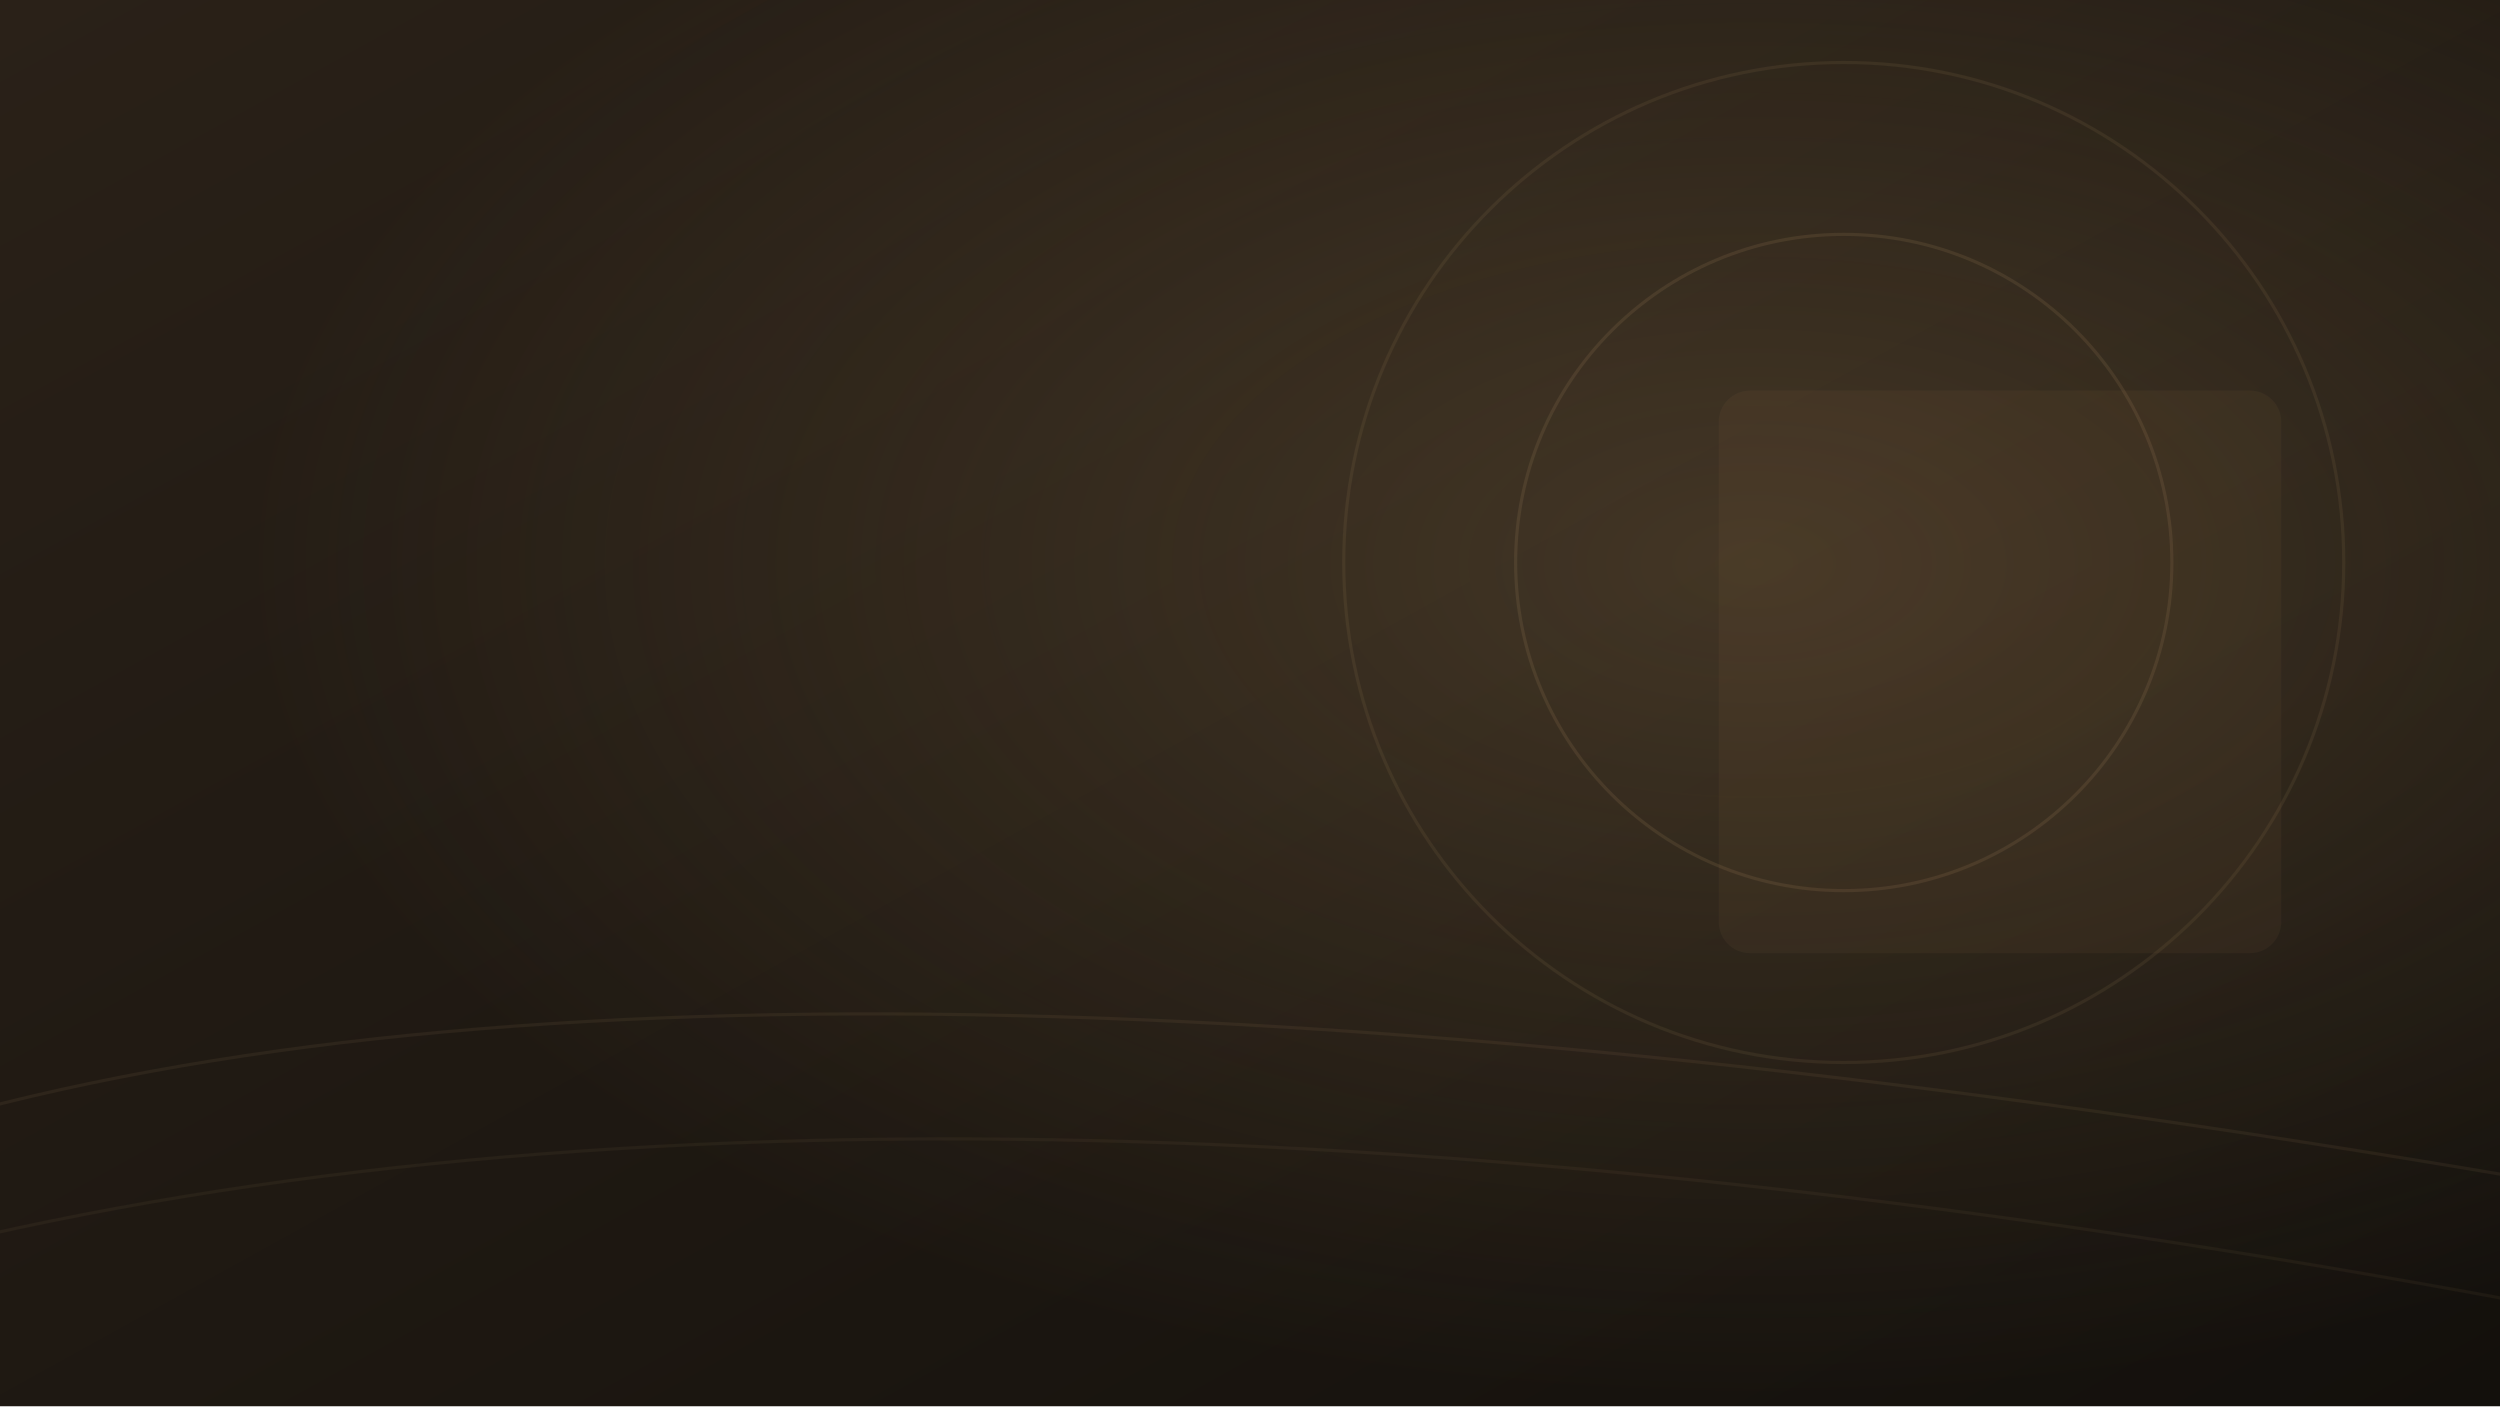
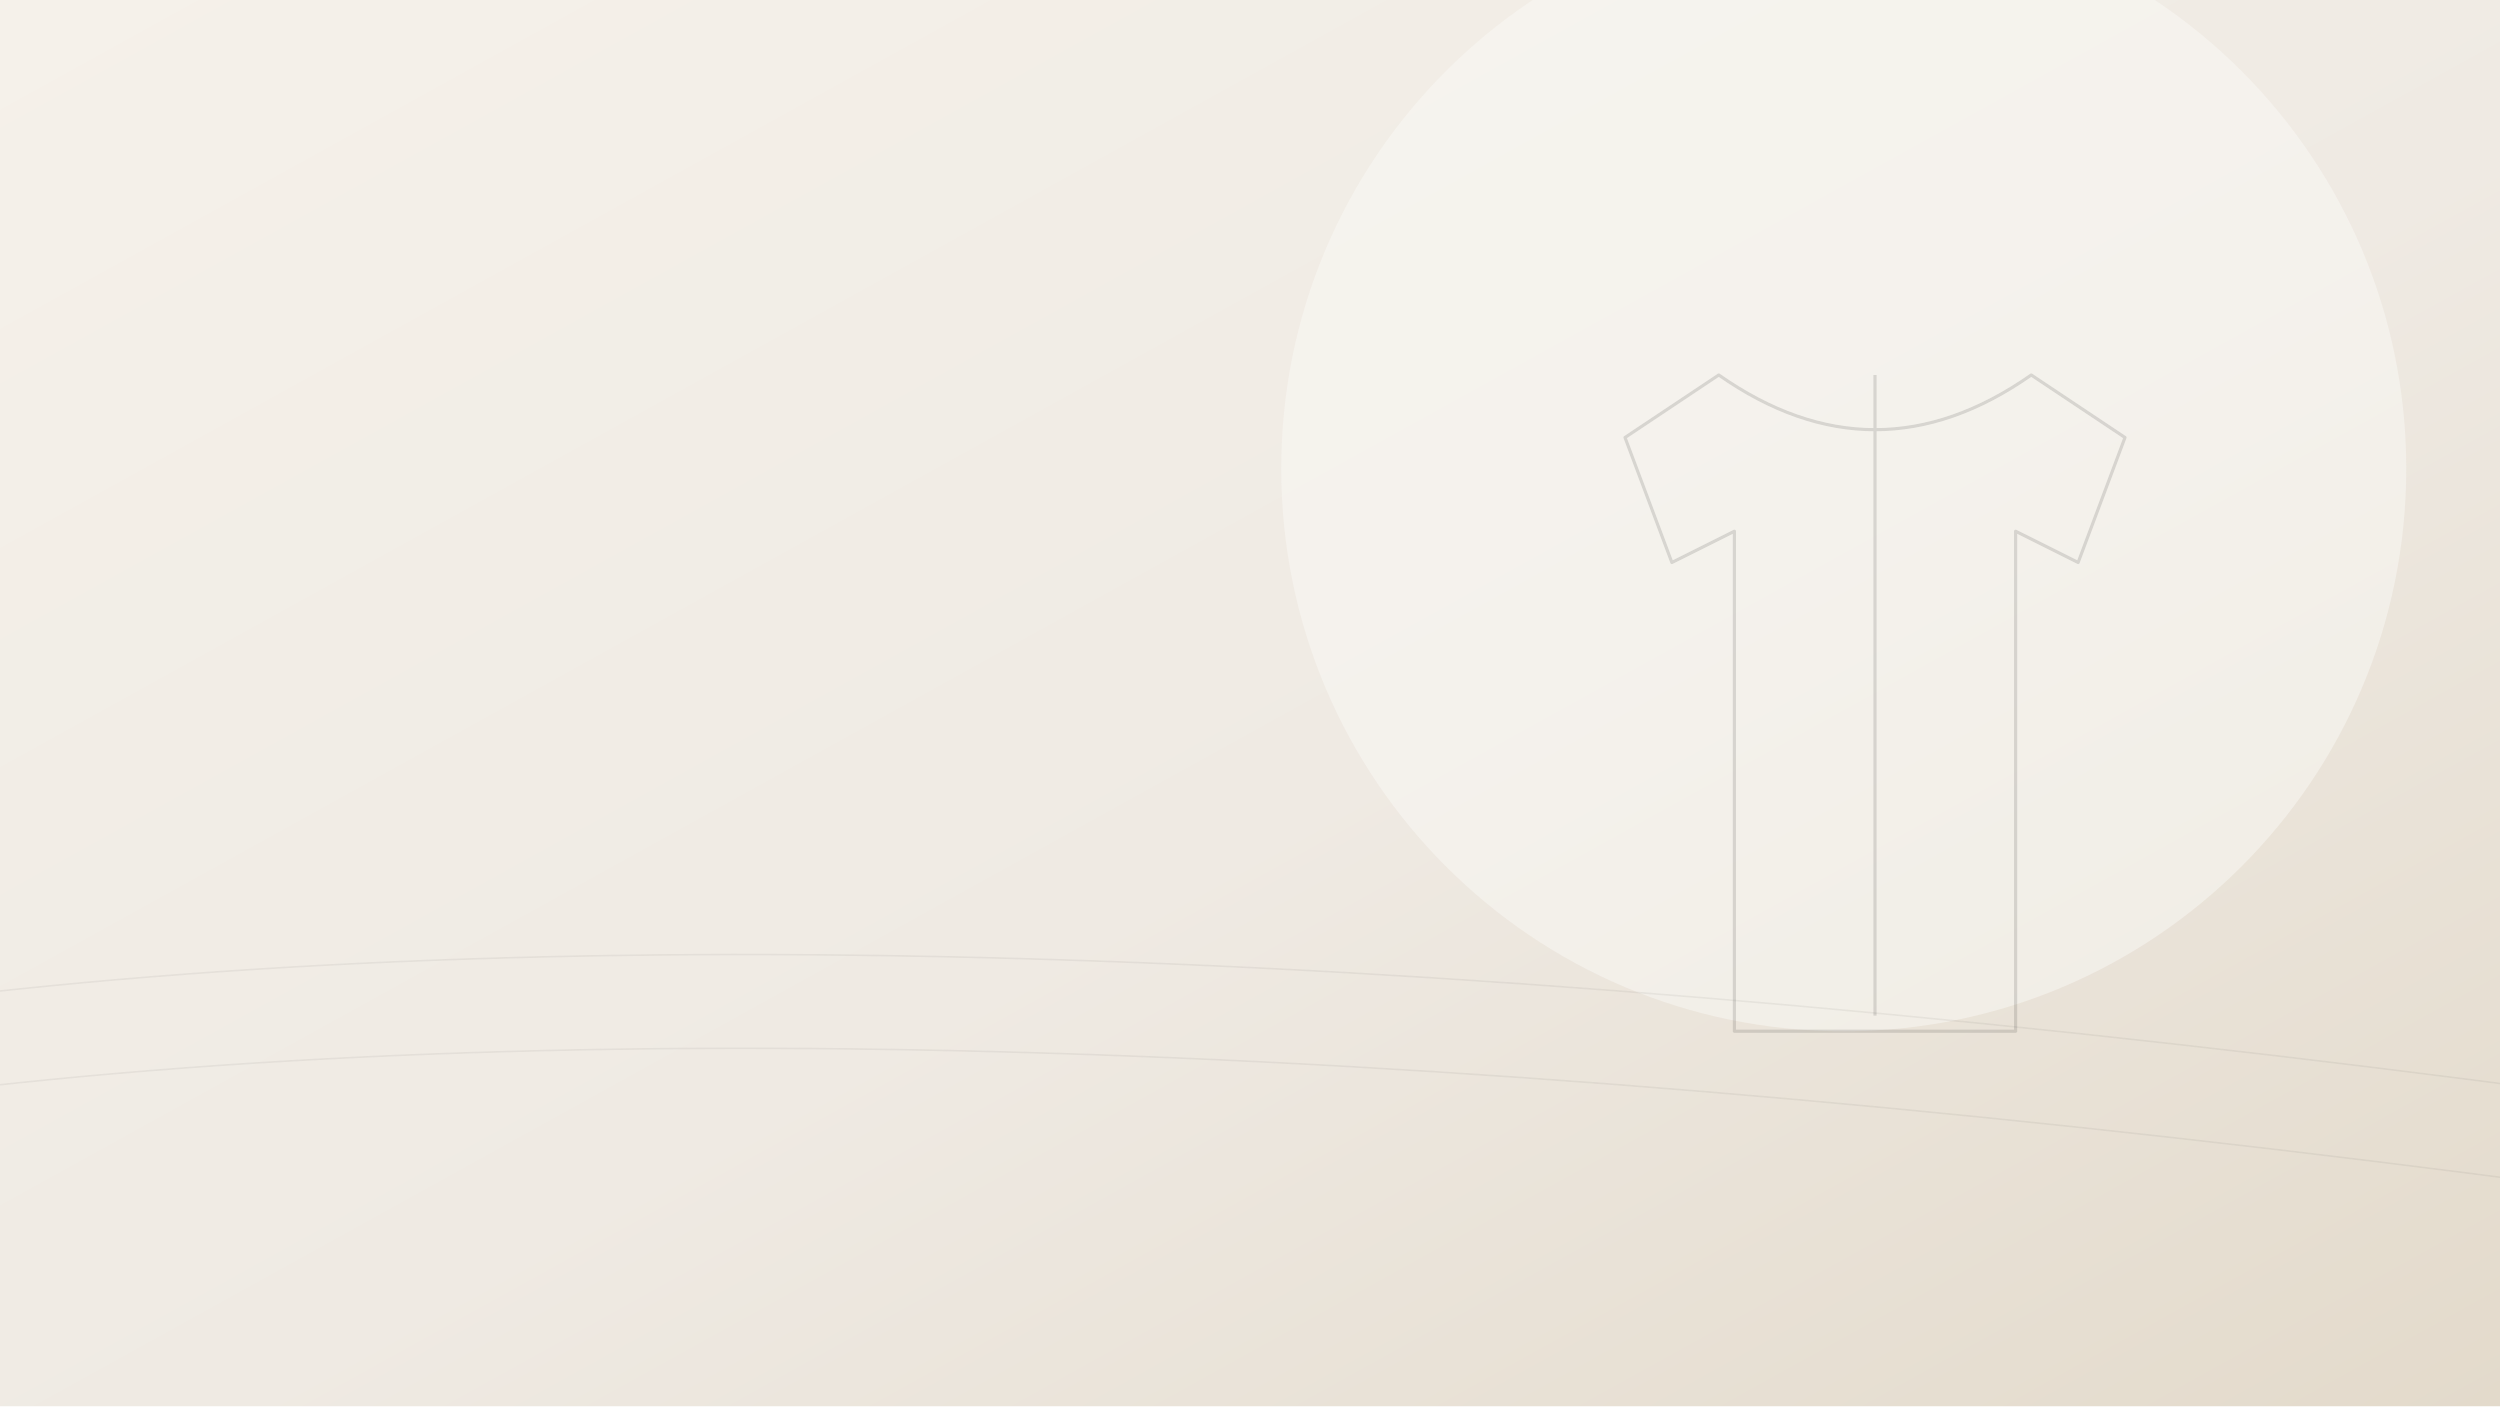
<svg xmlns="http://www.w3.org/2000/svg" viewBox="0 0 1600 900" width="1600" height="900">
  <defs>
    <linearGradient id="bg" x1="0" y1="0" x2="1" y2="1">
-       <stop offset="0" stop-color="#2a2118" />
-       <stop offset="1" stop-color="#13100c" />
+       <stop offset="0" stop-color="#F5F1EA" />
+       <stop offset="0.55" stop-color="#EFEAE3" />
+       <stop offset="1" stop-color="#E3DACB" />
    </linearGradient>
-     <radialGradient id="glow" cx="0.7" cy="0.4" r="0.6">
-       <stop offset="0" stop-color="#c7a16b" stop-opacity="0.22" />
-       <stop offset="1" stop-color="#c7a16b" stop-opacity="0" />
-     </radialGradient>
  </defs>
  <rect width="1600" height="900" fill="url(#bg)" />
-   <rect width="1600" height="900" fill="url(#glow)" />
-   <g opacity="0.5" stroke="#c7a16b" stroke-width="2" fill="none">
-     <circle cx="1180" cy="360" r="320" opacity="0.18" />
-     <circle cx="1180" cy="360" r="210" opacity="0.25" />
-     <path d="M-50 720 Q 500 560 1650 760" opacity="0.16" />
-     <path d="M-50 800 Q 600 640 1650 840" opacity="0.12" />
+   <circle cx="1180" cy="300" r="360" fill="#FAF9F6" opacity="0.5" />
+   <g stroke="#1A1A1A" stroke-width="1" opacity="0.06" fill="none">
+     <path d="M-50 640 Q 600 560 1650 700" />
+     <path d="M-50 700 Q 600 620 1650 760" />
  </g>
-   <g transform="translate(1100,250)" opacity="0.9">
-     <rect x="0" y="0" width="360" height="360" rx="20" fill="#c7a16b" opacity="0.06" />
+   <g transform="translate(980,200)" stroke="#1A1A1A" stroke-width="2" fill="none" opacity="0.14" stroke-linejoin="round">
+     <path d="M120 40 L60 80 L90 160 L130 140 L130 460 L310 460 L310 140 L350 160 L380 80 L320 40 Q220 110 120 40 Z" />
+     <line x1="220" y1="40" x2="220" y2="450" />
  </g>
</svg>
